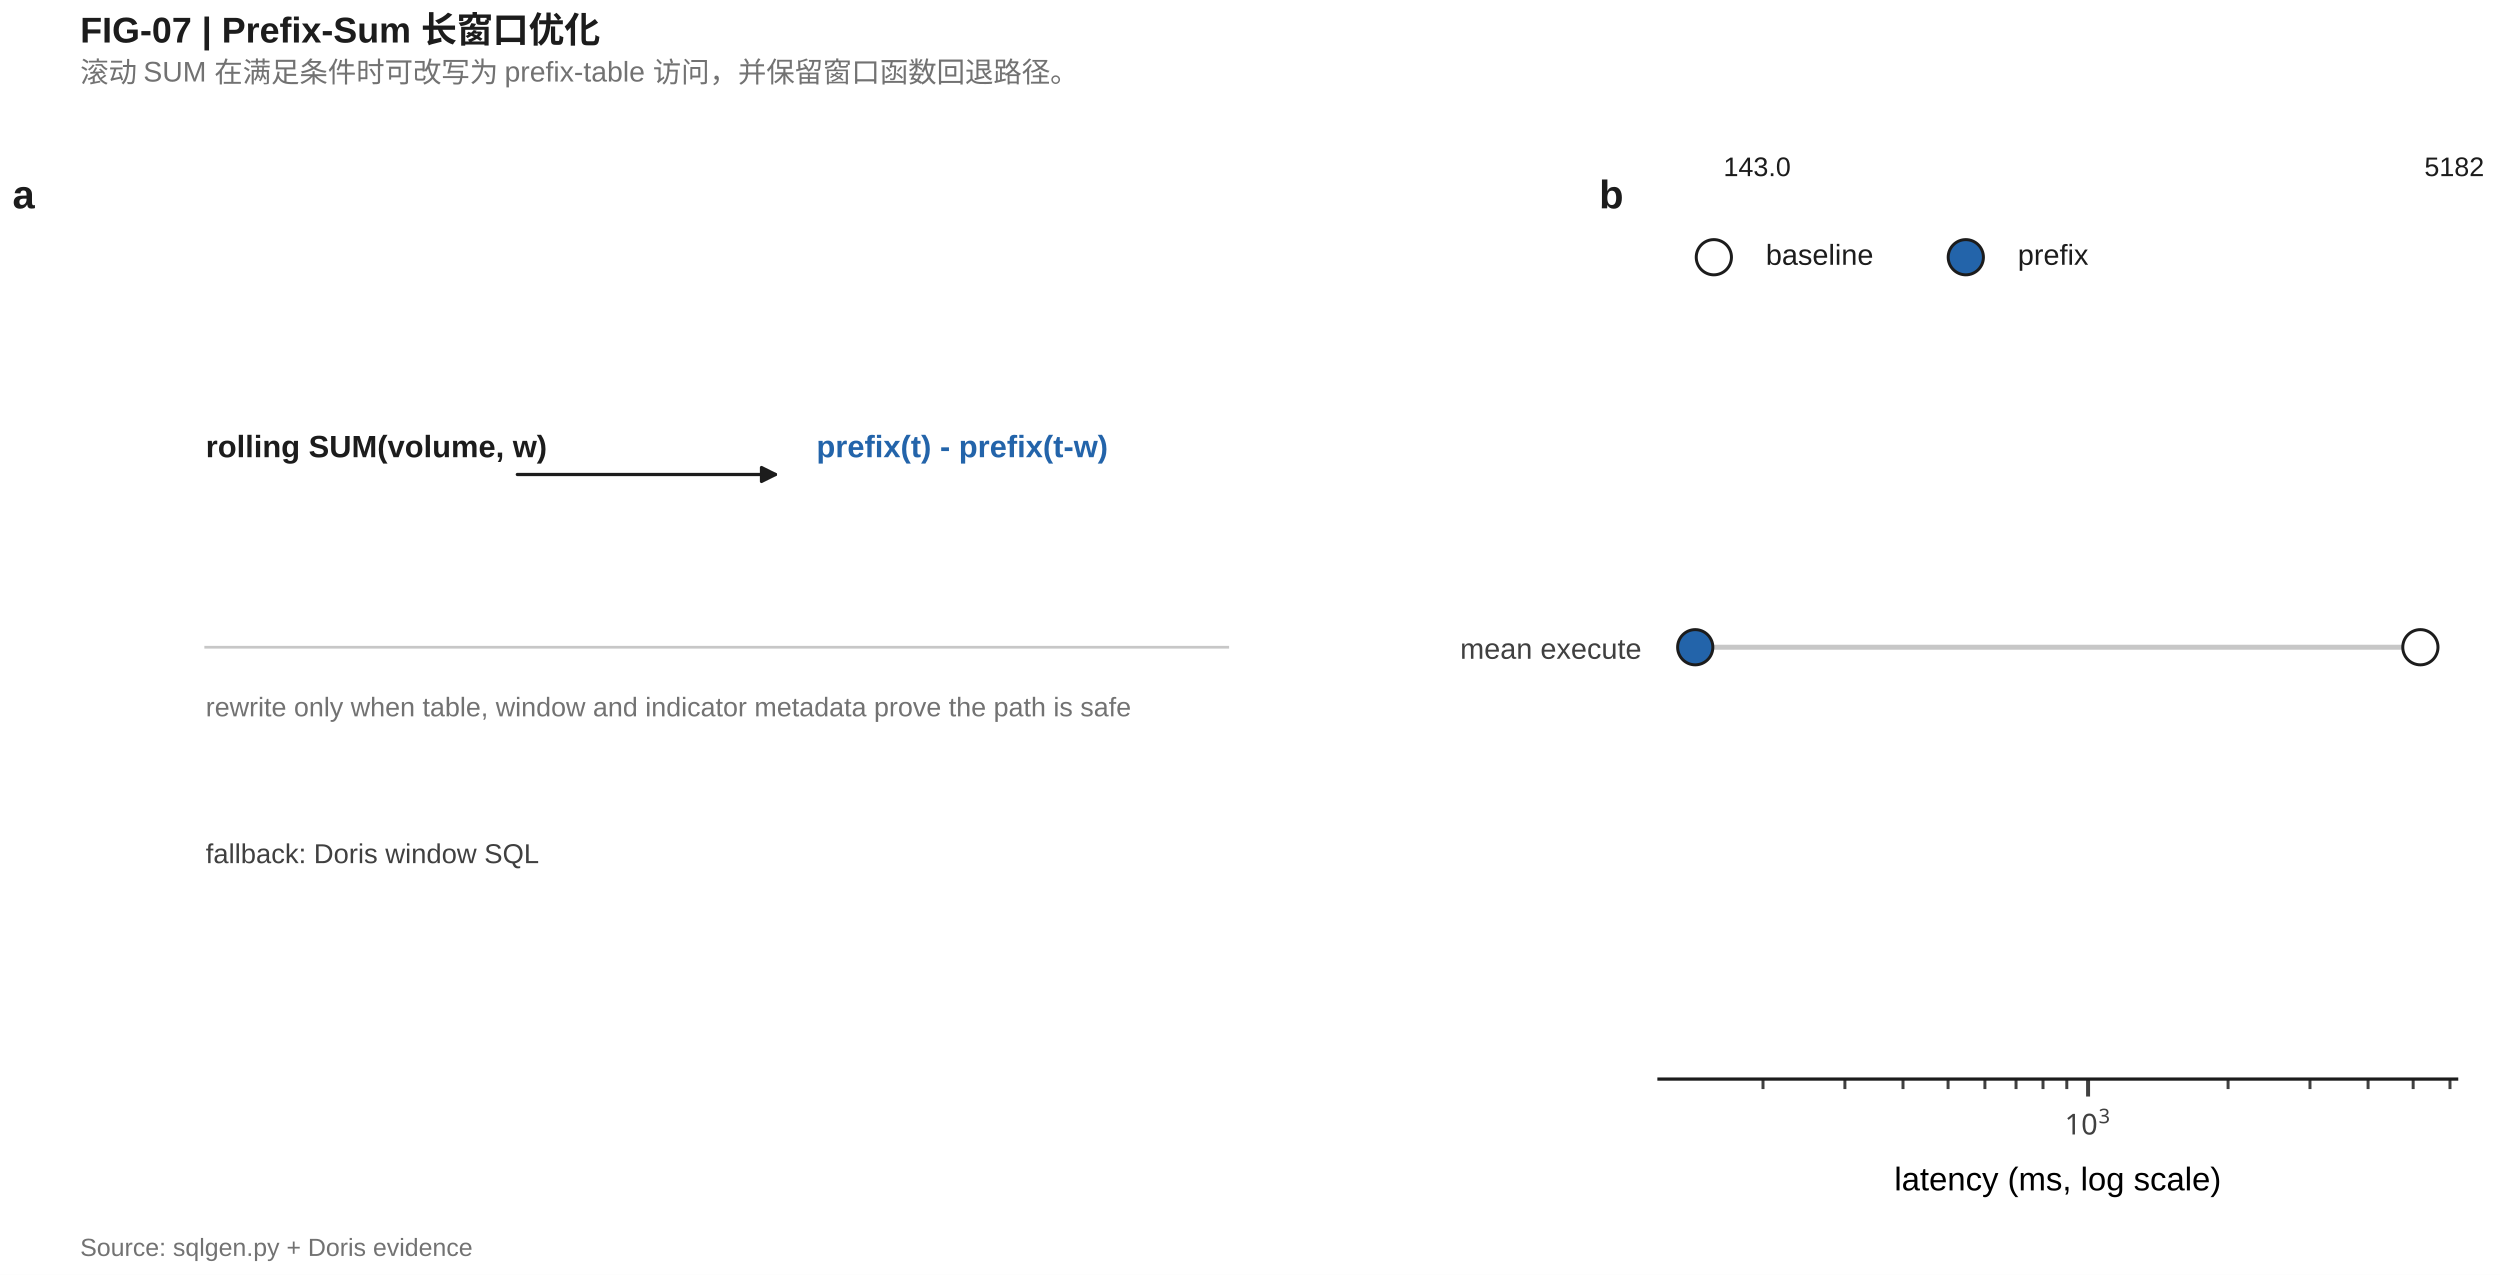
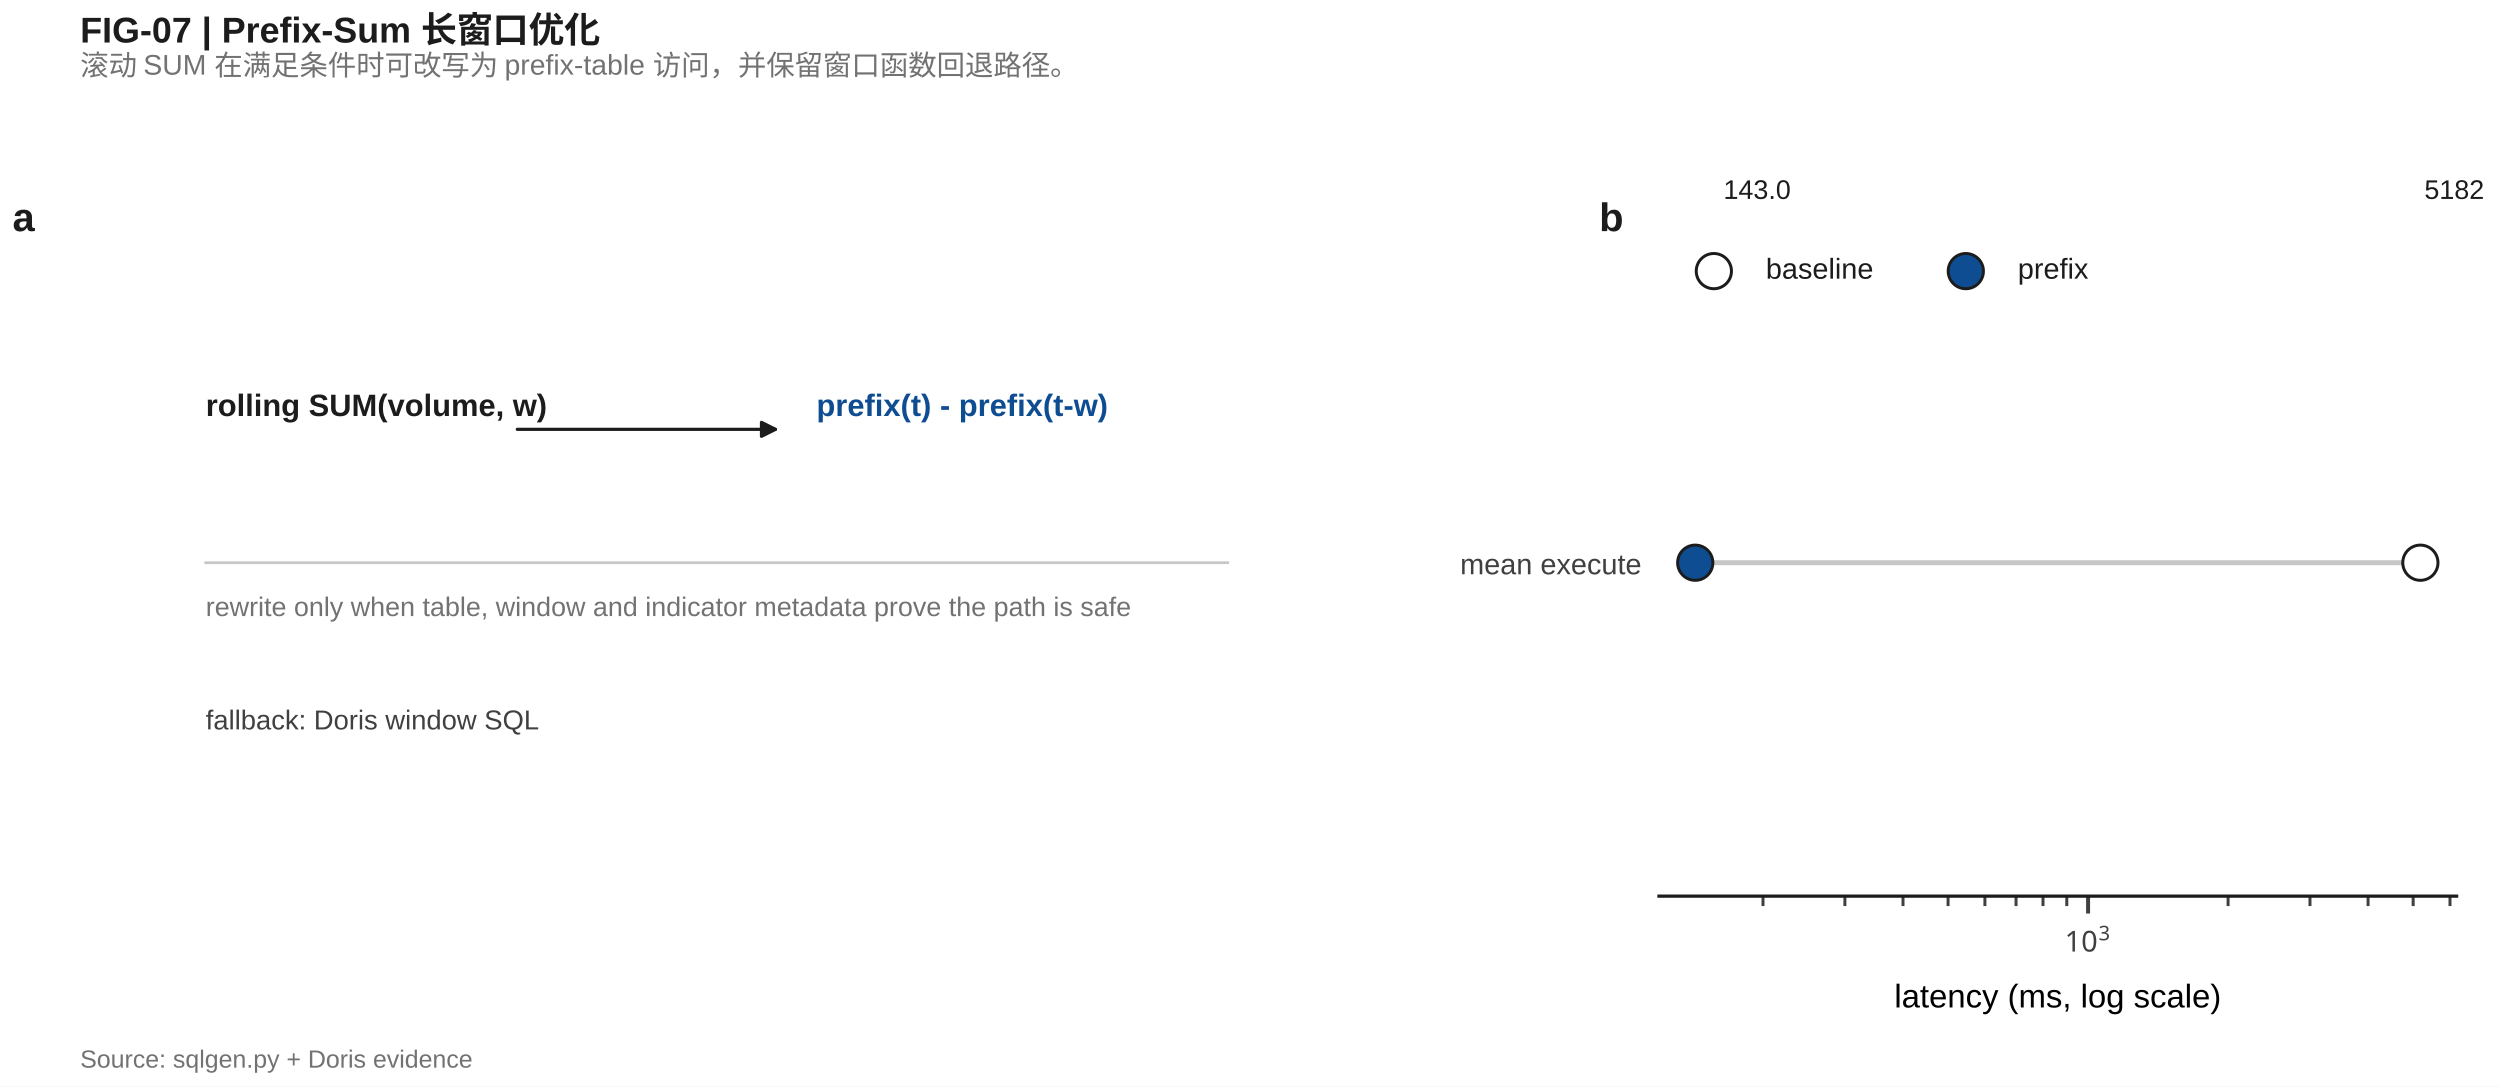
- <svg xmlns="http://www.w3.org/2000/svg" xmlns:xlink="http://www.w3.org/1999/xlink" width="502.054pt" height="256.014pt" viewBox="0 0 502.054 256.014" version="1.1">
+ <svg xmlns="http://www.w3.org/2000/svg" xmlns:xlink="http://www.w3.org/1999/xlink" width="502.054pt" height="218.196pt" viewBox="0 0 502.054 218.196" version="1.1">
  <defs>
    <style type="text/css">*{stroke-linejoin: round; stroke-linecap: butt}</style>
  </defs>
  <g id="figure_1">
    <g id="patch_1">
-       <path d="M 0 256.014  L 502.054 256.014  L 502.054 0  L 0 0  z " style="fill: #ffffff" />
+       <path d="M 0 218.196  L 502.054 218.196  L 502.054 0  L 0 0  z " style="fill: #ffffff" />
    </g>
    <g id="axes_1">
      <g id="line2d_1">
-         <path d="M 41.315 129.978  L 246.556 129.978  " clip-path="url(#p8337d73d1a)" style="fill: none; stroke: #c7c7c7; stroke-width: 0.55; stroke-linecap: square" />
+         <path d="M 41.315 113.004  L 246.556 113.004  " clip-path="url(#pe326be0ebd)" style="fill: none; stroke: #c7c7c7; stroke-width: 0.55; stroke-linecap: square" />
      </g>
      <g id="text_1">
-         <text style="fill: #1c1c1c; font: 700 8px 'Microsoft YaHei', 'Arial', 'Helvetica', 'DejaVu Sans', 'Liberation Sans', sans-serif; text-anchor: start" x="2.52" y="41.844" transform="rotate(-0 2.52 41.84384)">a</text>
+         <text style="fill: #1c1c1c; font: 700 8px 'Microsoft YaHei', 'Arial', 'Helvetica', 'DejaVu Sans', 'Liberation Sans', sans-serif; text-anchor: start" x="2.52" y="46.413" transform="rotate(-0 2.52 46.4126)">a</text>
      </g>
      <g id="text_2">
-         <text style="fill: #1c1c1c; font: 700 6.2px 'Microsoft YaHei', 'Arial', 'Helvetica', 'DejaVu Sans', 'Liberation Sans', sans-serif; text-anchor: start" x="41.315" y="91.819" transform="rotate(-0 41.31549 91.81944)">rolling SUM(volume, w)</text>
+         <text style="fill: #1c1c1c; font: 700 6.2px 'Microsoft YaHei', 'Arial', 'Helvetica', 'DejaVu Sans', 'Liberation Sans', sans-serif; text-anchor: start" x="41.315" y="83.542" transform="rotate(-0 41.31549 83.5416)">rolling SUM(volume, w)</text>
      </g>
      <g id="patch_2">
-         <path d="M 103.889 95.288  Q 130.17 95.288 155.724 95.288  " style="fill: none; stroke: #1c1c1c; stroke-width: 0.65; stroke-linecap: round" />
-         <path d="M 152.924 93.888  L 155.724 95.288  L 152.924 96.688  z " style="fill: #1c1c1c; stroke: #1c1c1c; stroke-width: 0.65; stroke-linecap: round" />
+         <path d="M 103.889 86.22  Q 130.17 86.22 155.724 86.22  " style="fill: none; stroke: #1c1c1c; stroke-width: 0.65; stroke-linecap: round" />
+         <path d="M 152.924 84.82  L 155.724 86.22  L 152.924 87.62  z " style="fill: #1c1c1c; stroke: #1c1c1c; stroke-width: 0.65; stroke-linecap: round" />
      </g>
      <g id="text_3">
-         <text style="fill: #2364aa; font: 700 6.2px 'Microsoft YaHei', 'Arial', 'Helvetica', 'DejaVu Sans', 'Liberation Sans', sans-serif; text-anchor: start" x="163.959" y="91.819" transform="rotate(-0 163.9593 91.81944)">prefix(t) - prefix(t-w)</text>
+         <text style="fill: #0f4d92; font: 700 6.2px 'Microsoft YaHei', 'Arial', 'Helvetica', 'DejaVu Sans', 'Liberation Sans', sans-serif; text-anchor: start" x="163.959" y="83.542" transform="rotate(-0 163.9593 83.5416)">prefix(t) - prefix(t-w)</text>
      </g>
      <g id="text_4">
-         <text style="fill: #727272; font: 5.4px 'Microsoft YaHei', 'Arial', 'Helvetica', 'DejaVu Sans', 'Liberation Sans', sans-serif; text-anchor: start" x="41.315" y="143.854" transform="rotate(-0 41.31549 143.8538)">rewrite only when table, window and indicator metadata prove the path is safe</text>
+         <text style="fill: #727272; font: 5.4px 'Microsoft YaHei', 'Arial', 'Helvetica', 'DejaVu Sans', 'Liberation Sans', sans-serif; text-anchor: start" x="41.315" y="123.718" transform="rotate(-0 41.31549 123.7176)">rewrite only when table, window and indicator metadata prove the path is safe</text>
      </g>
      <g id="text_5">
-         <text style="fill: #404040; font: 5.5px 'Microsoft YaHei', 'Arial', 'Helvetica', 'DejaVu Sans', 'Liberation Sans', sans-serif; text-anchor: start" x="41.315" y="173.34" transform="rotate(-0 41.31549 173.34)">fallback: Doris window SQL</text>
+         <text style="fill: #404040; font: 5.5px 'Microsoft YaHei', 'Arial', 'Helvetica', 'DejaVu Sans', 'Liberation Sans', sans-serif; text-anchor: start" x="41.315" y="146.484" transform="rotate(-0 41.31549 146.484)">fallback: Doris window SQL</text>
      </g>
    </g>
    <g id="axes_2">
      <g id="patch_3">
-         <path d="M 333.158 216.702  L 493.346 216.702  L 493.346 43.254  L 333.158 43.254  z " style="fill: #ffffff" />
+         <path d="M 333.158 179.964  L 493.346 179.964  L 493.346 46.044  L 333.158 46.044  z " style="fill: #ffffff" />
      </g>
      <g id="matplotlib.axis_1">
        <g id="xtick_1">
          <g id="line2d_2">
            <defs>
-               <path id="me96c4194b3" d="M 0 0  L 0 3.5  " style="stroke: #404040; stroke-width: 0.8" />
+               <path id="mdebe5817b9" d="M 0 0  L 0 3.5  " style="stroke: #404040; stroke-width: 0.8" />
            </defs>
            <g>
-               <use xlink:href="#me96c4194b3" x="419.331" y="216.702" style="fill: #404040; stroke: #404040; stroke-width: 0.8" />
+               <use xlink:href="#mdebe5817b9" x="419.331" y="179.964" style="fill: #404040; stroke: #404040; stroke-width: 0.8" />
            </g>
          </g>
          <g id="text_6">
-             <g style="fill: #404040" transform="translate(414.6331 228.3384)">
+             <g style="fill: #404040" transform="translate(414.6331 191.6004)">
              <text>
                <tspan style="font: 5.8px 'Microsoft YaHei'" x="0 3.372" y="-0.509">10</tspan>
                <tspan style="font: 4.06px 'Microsoft YaHei'" x="6.8" y="-2.773">3</tspan>
              </text>
            </g>
          </g>
        </g>
        <g id="xtick_2">
          <g id="line2d_3">
            <defs>
-               <path id="m2e84ae1515" d="M 0 0  L 0 2  " style="stroke: #404040; stroke-width: 0.6" />
+               <path id="mfe9b8276fe" d="M 0 0  L 0 2  " style="stroke: #404040; stroke-width: 0.6" />
            </defs>
            <g>
-               <use xlink:href="#m2e84ae1515" x="354.049" y="216.702" style="fill: #404040; stroke: #404040; stroke-width: 0.6" />
+               <use xlink:href="#mfe9b8276fe" x="354.049" y="179.964" style="fill: #404040; stroke: #404040; stroke-width: 0.6" />
            </g>
          </g>
        </g>
        <g id="xtick_3">
          <g id="line2d_4">
            <g>
-               <use xlink:href="#m2e84ae1515" x="370.495" y="216.702" style="fill: #404040; stroke: #404040; stroke-width: 0.6" />
+               <use xlink:href="#mfe9b8276fe" x="370.495" y="179.964" style="fill: #404040; stroke: #404040; stroke-width: 0.6" />
            </g>
          </g>
        </g>
        <g id="xtick_4">
          <g id="line2d_5">
            <g>
-               <use xlink:href="#m2e84ae1515" x="382.164" y="216.702" style="fill: #404040; stroke: #404040; stroke-width: 0.6" />
+               <use xlink:href="#mfe9b8276fe" x="382.164" y="179.964" style="fill: #404040; stroke: #404040; stroke-width: 0.6" />
            </g>
          </g>
        </g>
        <g id="xtick_5">
          <g id="line2d_6">
            <g>
-               <use xlink:href="#m2e84ae1515" x="391.215" y="216.702" style="fill: #404040; stroke: #404040; stroke-width: 0.6" />
+               <use xlink:href="#mfe9b8276fe" x="391.215" y="179.964" style="fill: #404040; stroke: #404040; stroke-width: 0.6" />
            </g>
          </g>
        </g>
        <g id="xtick_6">
          <g id="line2d_7">
            <g>
-               <use xlink:href="#m2e84ae1515" x="398.611" y="216.702" style="fill: #404040; stroke: #404040; stroke-width: 0.6" />
+               <use xlink:href="#mfe9b8276fe" x="398.611" y="179.964" style="fill: #404040; stroke: #404040; stroke-width: 0.6" />
            </g>
          </g>
        </g>
        <g id="xtick_7">
          <g id="line2d_8">
            <g>
-               <use xlink:href="#m2e84ae1515" x="404.864" y="216.702" style="fill: #404040; stroke: #404040; stroke-width: 0.6" />
+               <use xlink:href="#mfe9b8276fe" x="404.864" y="179.964" style="fill: #404040; stroke: #404040; stroke-width: 0.6" />
            </g>
          </g>
        </g>
        <g id="xtick_8">
          <g id="line2d_9">
            <g>
-               <use xlink:href="#m2e84ae1515" x="410.28" y="216.702" style="fill: #404040; stroke: #404040; stroke-width: 0.6" />
+               <use xlink:href="#mfe9b8276fe" x="410.28" y="179.964" style="fill: #404040; stroke: #404040; stroke-width: 0.6" />
            </g>
          </g>
        </g>
        <g id="xtick_9">
          <g id="line2d_10">
            <g>
-               <use xlink:href="#m2e84ae1515" x="415.057" y="216.702" style="fill: #404040; stroke: #404040; stroke-width: 0.6" />
+               <use xlink:href="#mfe9b8276fe" x="415.057" y="179.964" style="fill: #404040; stroke: #404040; stroke-width: 0.6" />
            </g>
          </g>
        </g>
        <g id="xtick_10">
          <g id="line2d_11">
            <g>
-               <use xlink:href="#m2e84ae1515" x="447.447" y="216.702" style="fill: #404040; stroke: #404040; stroke-width: 0.6" />
+               <use xlink:href="#mfe9b8276fe" x="447.447" y="179.964" style="fill: #404040; stroke: #404040; stroke-width: 0.6" />
            </g>
          </g>
        </g>
        <g id="xtick_11">
          <g id="line2d_12">
            <g>
-               <use xlink:href="#m2e84ae1515" x="463.893" y="216.702" style="fill: #404040; stroke: #404040; stroke-width: 0.6" />
+               <use xlink:href="#mfe9b8276fe" x="463.893" y="179.964" style="fill: #404040; stroke: #404040; stroke-width: 0.6" />
            </g>
          </g>
        </g>
        <g id="xtick_12">
          <g id="line2d_13">
            <g>
-               <use xlink:href="#m2e84ae1515" x="475.562" y="216.702" style="fill: #404040; stroke: #404040; stroke-width: 0.6" />
+               <use xlink:href="#mfe9b8276fe" x="475.562" y="179.964" style="fill: #404040; stroke: #404040; stroke-width: 0.6" />
            </g>
          </g>
        </g>
        <g id="xtick_13">
          <g id="line2d_14">
            <g>
-               <use xlink:href="#m2e84ae1515" x="484.614" y="216.702" style="fill: #404040; stroke: #404040; stroke-width: 0.6" />
+               <use xlink:href="#mfe9b8276fe" x="484.614" y="179.964" style="fill: #404040; stroke: #404040; stroke-width: 0.6" />
            </g>
          </g>
        </g>
        <g id="xtick_14">
          <g id="line2d_15">
            <g>
-               <use xlink:href="#m2e84ae1515" x="492.009" y="216.702" style="fill: #404040; stroke: #404040; stroke-width: 0.6" />
+               <use xlink:href="#mfe9b8276fe" x="492.009" y="179.964" style="fill: #404040; stroke: #404040; stroke-width: 0.6" />
            </g>
          </g>
        </g>
        <g id="text_7">
-           <text style="font: 6.6px 'Microsoft YaHei', 'Arial', 'Helvetica', 'DejaVu Sans', 'Liberation Sans', sans-serif; text-anchor: middle" x="413.252" y="239.056" transform="rotate(-0 413.2516 239.0561)">latency (ms, log scale)</text>
+           <text style="font: 6.6px 'Microsoft YaHei', 'Arial', 'Helvetica', 'DejaVu Sans', 'Liberation Sans', sans-serif; text-anchor: middle" x="413.252" y="202.318" transform="rotate(-0 413.2516 202.3181)">latency (ms, log scale)</text>
        </g>
      </g>
      <g id="matplotlib.axis_2">
        <g id="ytick_1">
          <g id="line2d_16" />
          <g id="text_8">
-             <text style="fill: #404040; font: 5.8px 'Microsoft YaHei', 'Arial', 'Helvetica', 'DejaVu Sans', 'Liberation Sans', sans-serif; text-anchor: end" x="329.658" y="132.296" transform="rotate(-0 329.6577 132.2962)">mean execute</text>
+             <text style="fill: #404040; font: 5.8px 'Microsoft YaHei', 'Arial', 'Helvetica', 'DejaVu Sans', 'Liberation Sans', sans-serif; text-anchor: end" x="329.658" y="115.322" transform="rotate(-0 329.6577 115.3222)">mean execute</text>
          </g>
        </g>
      </g>
      <g id="line2d_17">
-         <path d="M 340.439 129.978  L 486.064 129.978  " clip-path="url(#p62224401b9)" style="fill: none; stroke: #c7c7c7; stroke-linecap: square" />
+         <path d="M 340.439 113.004  L 486.064 113.004  " clip-path="url(#p323b0087fb)" style="fill: none; stroke: #c7c7c7; stroke-linecap: square" />
      </g>
      <g id="patch_4">
-         <path d="M 333.158 216.702  L 493.346 216.702  " style="fill: none; stroke: #1c1c1c; stroke-width: 0.65; stroke-linejoin: miter; stroke-linecap: square" />
+         <path d="M 333.158 179.964  L 493.346 179.964  " style="fill: none; stroke: #1c1c1c; stroke-width: 0.65; stroke-linejoin: miter; stroke-linecap: square" />
      </g>
      <g id="text_9">
-         <text style="fill: #1c1c1c; font: 700 8px 'Microsoft YaHei', 'Arial', 'Helvetica', 'DejaVu Sans', 'Liberation Sans', sans-serif; text-anchor: start" x="321.144" y="41.844" transform="rotate(-0 321.1436 41.84384)">b</text>
+         <text style="fill: #1c1c1c; font: 700 8px 'Microsoft YaHei', 'Arial', 'Helvetica', 'DejaVu Sans', 'Liberation Sans', sans-serif; text-anchor: start" x="321.144" y="46.413" transform="rotate(-0 321.1436 46.4126)">b</text>
      </g>
      <g id="PathCollection_1">
        <defs>
-           <path id="m17b7ce3845" d="M 0 3.536  C 0.938 3.536 1.837 3.163 2.5 2.5  C 3.163 1.837 3.536 0.938 3.536 0  C 3.536 -0.938 3.163 -1.837 2.5 -2.5  C 1.837 -3.163 0.938 -3.536 0 -3.536  C -0.938 -3.536 -1.837 -3.163 -2.5 -2.5  C -3.163 -1.837 -3.536 -0.938 -3.536 0  C -3.536 0.938 -3.163 1.837 -2.5 2.5  C -1.837 3.163 -0.938 3.536 0 3.536  z " style="stroke: #1c1c1c; stroke-width: 0.6" />
+           <path id="me417f9889e" d="M 0 3.536  C 0.938 3.536 1.837 3.163 2.5 2.5  C 3.163 1.837 3.536 0.938 3.536 0  C 3.536 -0.938 3.163 -1.837 2.5 -2.5  C 1.837 -3.163 0.938 -3.536 0 -3.536  C -0.938 -3.536 -1.837 -3.163 -2.5 -2.5  C -3.163 -1.837 -3.536 -0.938 -3.536 0  C -3.536 0.938 -3.163 1.837 -2.5 2.5  C -1.837 3.163 -0.938 3.536 0 3.536  z " style="stroke: #1c1c1c; stroke-width: 0.6" />
        </defs>
-         <g clip-path="url(#p62224401b9)">
-           <use xlink:href="#m17b7ce3845" x="486.064" y="129.978" style="fill: #ffffff; stroke: #1c1c1c; stroke-width: 0.6" />
+         <g clip-path="url(#p323b0087fb)">
+           <use xlink:href="#me417f9889e" x="486.064" y="113.004" style="fill: #ffffff; stroke: #1c1c1c; stroke-width: 0.6" />
        </g>
      </g>
      <g id="PathCollection_2">
        <defs>
-           <path id="m75663ab959" d="M 0 3.536  C 0.938 3.536 1.837 3.163 2.5 2.5  C 3.163 1.837 3.536 0.938 3.536 0  C 3.536 -0.938 3.163 -1.837 2.5 -2.5  C 1.837 -3.163 0.938 -3.536 0 -3.536  C -0.938 -3.536 -1.837 -3.163 -2.5 -2.5  C -3.163 -1.837 -3.536 -0.938 -3.536 0  C -3.536 0.938 -3.163 1.837 -2.5 2.5  C -1.837 3.163 -0.938 3.536 0 3.536  z " style="stroke: #1c1c1c; stroke-width: 0.6" />
+           <path id="m4aebeaf18a" d="M 0 3.536  C 0.938 3.536 1.837 3.163 2.5 2.5  C 3.163 1.837 3.536 0.938 3.536 0  C 3.536 -0.938 3.163 -1.837 2.5 -2.5  C 1.837 -3.163 0.938 -3.536 0 -3.536  C -0.938 -3.536 -1.837 -3.163 -2.5 -2.5  C -3.163 -1.837 -3.536 -0.938 -3.536 0  C -3.536 0.938 -3.163 1.837 -2.5 2.5  C -1.837 3.163 -0.938 3.536 0 3.536  z " style="stroke: #1c1c1c; stroke-width: 0.6" />
        </defs>
-         <g clip-path="url(#p62224401b9)">
-           <use xlink:href="#m75663ab959" x="340.439" y="129.978" style="fill: #2364aa; stroke: #1c1c1c; stroke-width: 0.6" />
+         <g clip-path="url(#p323b0087fb)">
+           <use xlink:href="#m4aebeaf18a" x="340.439" y="113.004" style="fill: #0f4d92; stroke: #1c1c1c; stroke-width: 0.6" />
        </g>
      </g>
      <g id="text_10">
-         <text style="fill: #1c1c1c; font: 5.4px 'Microsoft YaHei', 'Arial', 'Helvetica', 'DejaVu Sans', 'Liberation Sans', sans-serif; text-anchor: start" x="346.108" y="35.37" transform="rotate(-0 346.1081 35.37)">143.0</text>
+         <text style="fill: #1c1c1c; font: 5.4px 'Microsoft YaHei', 'Arial', 'Helvetica', 'DejaVu Sans', 'Liberation Sans', sans-serif; text-anchor: start" x="346.108" y="39.957" transform="rotate(-0 346.1081 39.95673)">143.0</text>
      </g>
      <g id="text_11">
-         <text style="fill: #1c1c1c; font: 5.4px 'Microsoft YaHei', 'Arial', 'Helvetica', 'DejaVu Sans', 'Liberation Sans', sans-serif; text-anchor: start" x="486.868" y="35.37" transform="rotate(-0 486.8675 35.37)">5182</text>
+         <text style="fill: #1c1c1c; font: 5.4px 'Microsoft YaHei', 'Arial', 'Helvetica', 'DejaVu Sans', 'Liberation Sans', sans-serif; text-anchor: start" x="486.868" y="39.957" transform="rotate(-0 486.8675 39.95673)">5182</text>
      </g>
      <g id="legend_1">
        <g id="PathCollection_3">
          <g>
-             <use xlink:href="#m17b7ce3845" x="344.178" y="51.656" style="fill: #ffffff; stroke: #1c1c1c; stroke-width: 0.6" />
+             <use xlink:href="#me417f9889e" x="344.178" y="54.446" style="fill: #ffffff; stroke: #1c1c1c; stroke-width: 0.6" />
          </g>
        </g>
        <g id="text_12">
-           <text style="fill: #1c1c1c; font: 5.8px 'Microsoft YaHei', 'Arial', 'Helvetica', 'DejaVu Sans', 'Liberation Sans', sans-serif; text-anchor: start" x="354.618" y="53.178" transform="rotate(-0 354.6177 53.17834)">baseline</text>
+           <text style="fill: #1c1c1c; font: 5.8px 'Microsoft YaHei', 'Arial', 'Helvetica', 'DejaVu Sans', 'Liberation Sans', sans-serif; text-anchor: start" x="354.618" y="55.968" transform="rotate(-0 354.6177 55.96834)">baseline</text>
        </g>
        <g id="PathCollection_4">
          <g>
-             <use xlink:href="#m75663ab959" x="394.776" y="51.656" style="fill: #2364aa; stroke: #1c1c1c; stroke-width: 0.6" />
+             <use xlink:href="#m4aebeaf18a" x="394.776" y="54.446" style="fill: #0f4d92; stroke: #1c1c1c; stroke-width: 0.6" />
          </g>
        </g>
        <g id="text_13">
-           <text style="fill: #1c1c1c; font: 5.8px 'Microsoft YaHei', 'Arial', 'Helvetica', 'DejaVu Sans', 'Liberation Sans', sans-serif; text-anchor: start" x="405.216" y="53.178" transform="rotate(-0 405.2164 53.17834)">prefix</text>
+           <text style="fill: #1c1c1c; font: 5.8px 'Microsoft YaHei', 'Arial', 'Helvetica', 'DejaVu Sans', 'Liberation Sans', sans-serif; text-anchor: start" x="405.216" y="55.968" transform="rotate(-0 405.2164 55.96834)">prefix</text>
        </g>
      </g>
    </g>
    <g id="text_14">
      <text style="fill: #1c1c1c; font: 700 7.2px 'Microsoft YaHei', 'Arial', 'Helvetica', 'DejaVu Sans', 'Liberation Sans', sans-serif; text-anchor: start" x="16.105" y="8.535" transform="rotate(-0 16.10461 8.535375)">FIG-07 | Prefix-Sum 长窗口优化</text>
    </g>
    <g id="text_15">
-       <text style="fill: #727272; font: 5.7px 'Microsoft YaHei', 'Arial', 'Helvetica', 'DejaVu Sans', 'Liberation Sans', sans-serif; text-anchor: start" x="16.105" y="16.519" transform="rotate(-0 16.10461 16.51936)">滚动 SUM 在满足条件时可改写为 prefix-table 访问，并保留窗口函数回退路径。</text>
+       <text style="fill: #727272; font: 5.7px 'Microsoft YaHei', 'Arial', 'Helvetica', 'DejaVu Sans', 'Liberation Sans', sans-serif; text-anchor: start" x="16.105" y="15.133" transform="rotate(-0 16.10461 15.13336)">滚动 SUM 在满足条件时可改写为 prefix-table 访问，并保留窗口函数回退路径。</text>
    </g>
    <g id="text_16">
-       <text style="fill: #727272; font: 5px 'Microsoft YaHei', 'Arial', 'Helvetica', 'DejaVu Sans', 'Liberation Sans', sans-serif; text-anchor: start" x="16.105" y="252.222" transform="rotate(-0 16.10461 252.2221)">Source: sqlgen.py + Doris evidence</text>
+       <text style="fill: #727272; font: 5px 'Microsoft YaHei', 'Arial', 'Helvetica', 'DejaVu Sans', 'Liberation Sans', sans-serif; text-anchor: start" x="16.105" y="214.404" transform="rotate(-0 16.10461 214.4041)">Source: sqlgen.py + Doris evidence</text>
    </g>
  </g>
  <defs>
-     <clipPath id="p8337d73d1a">
-       <rect x="21.292" y="43.254" width="250.294" height="173.448" />
+     <clipPath id="pe326be0ebd">
+       <rect x="21.292" y="46.044" width="250.294" height="133.92" />
    </clipPath>
-     <clipPath id="p62224401b9">
-       <rect x="333.158" y="43.254" width="160.188" height="173.448" />
+     <clipPath id="p323b0087fb">
+       <rect x="333.158" y="46.044" width="160.188" height="133.92" />
    </clipPath>
  </defs>
</svg>
